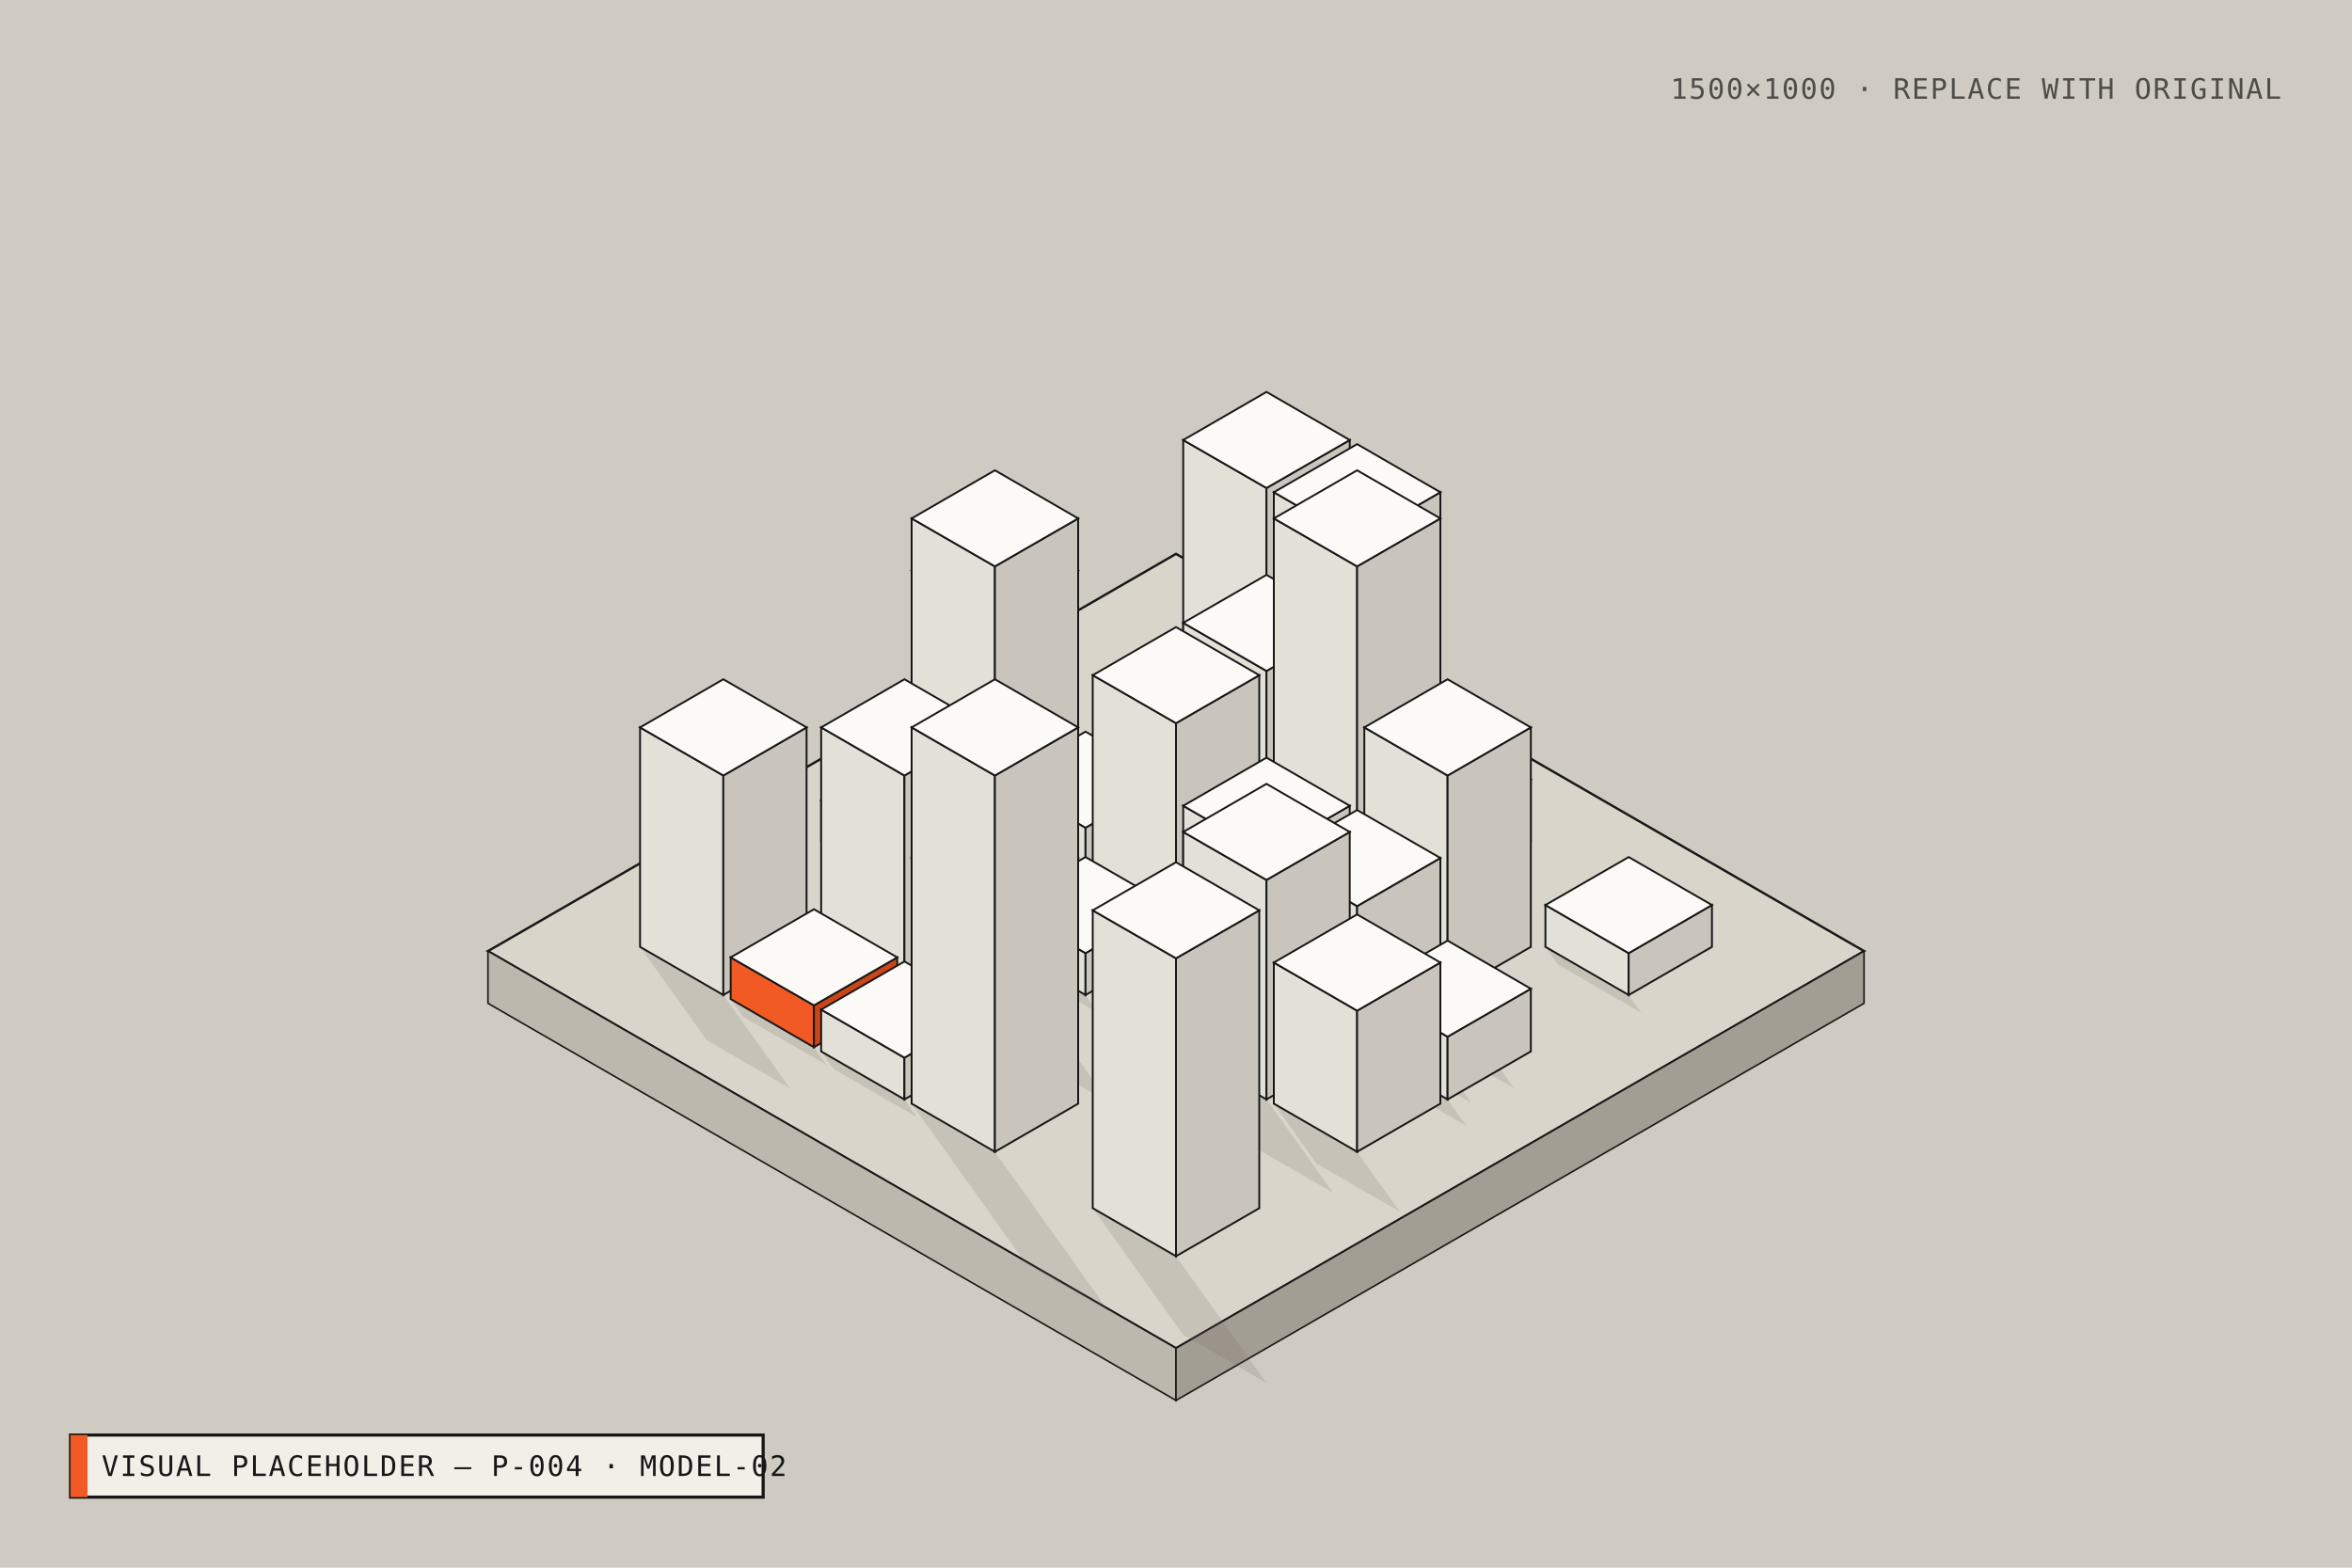
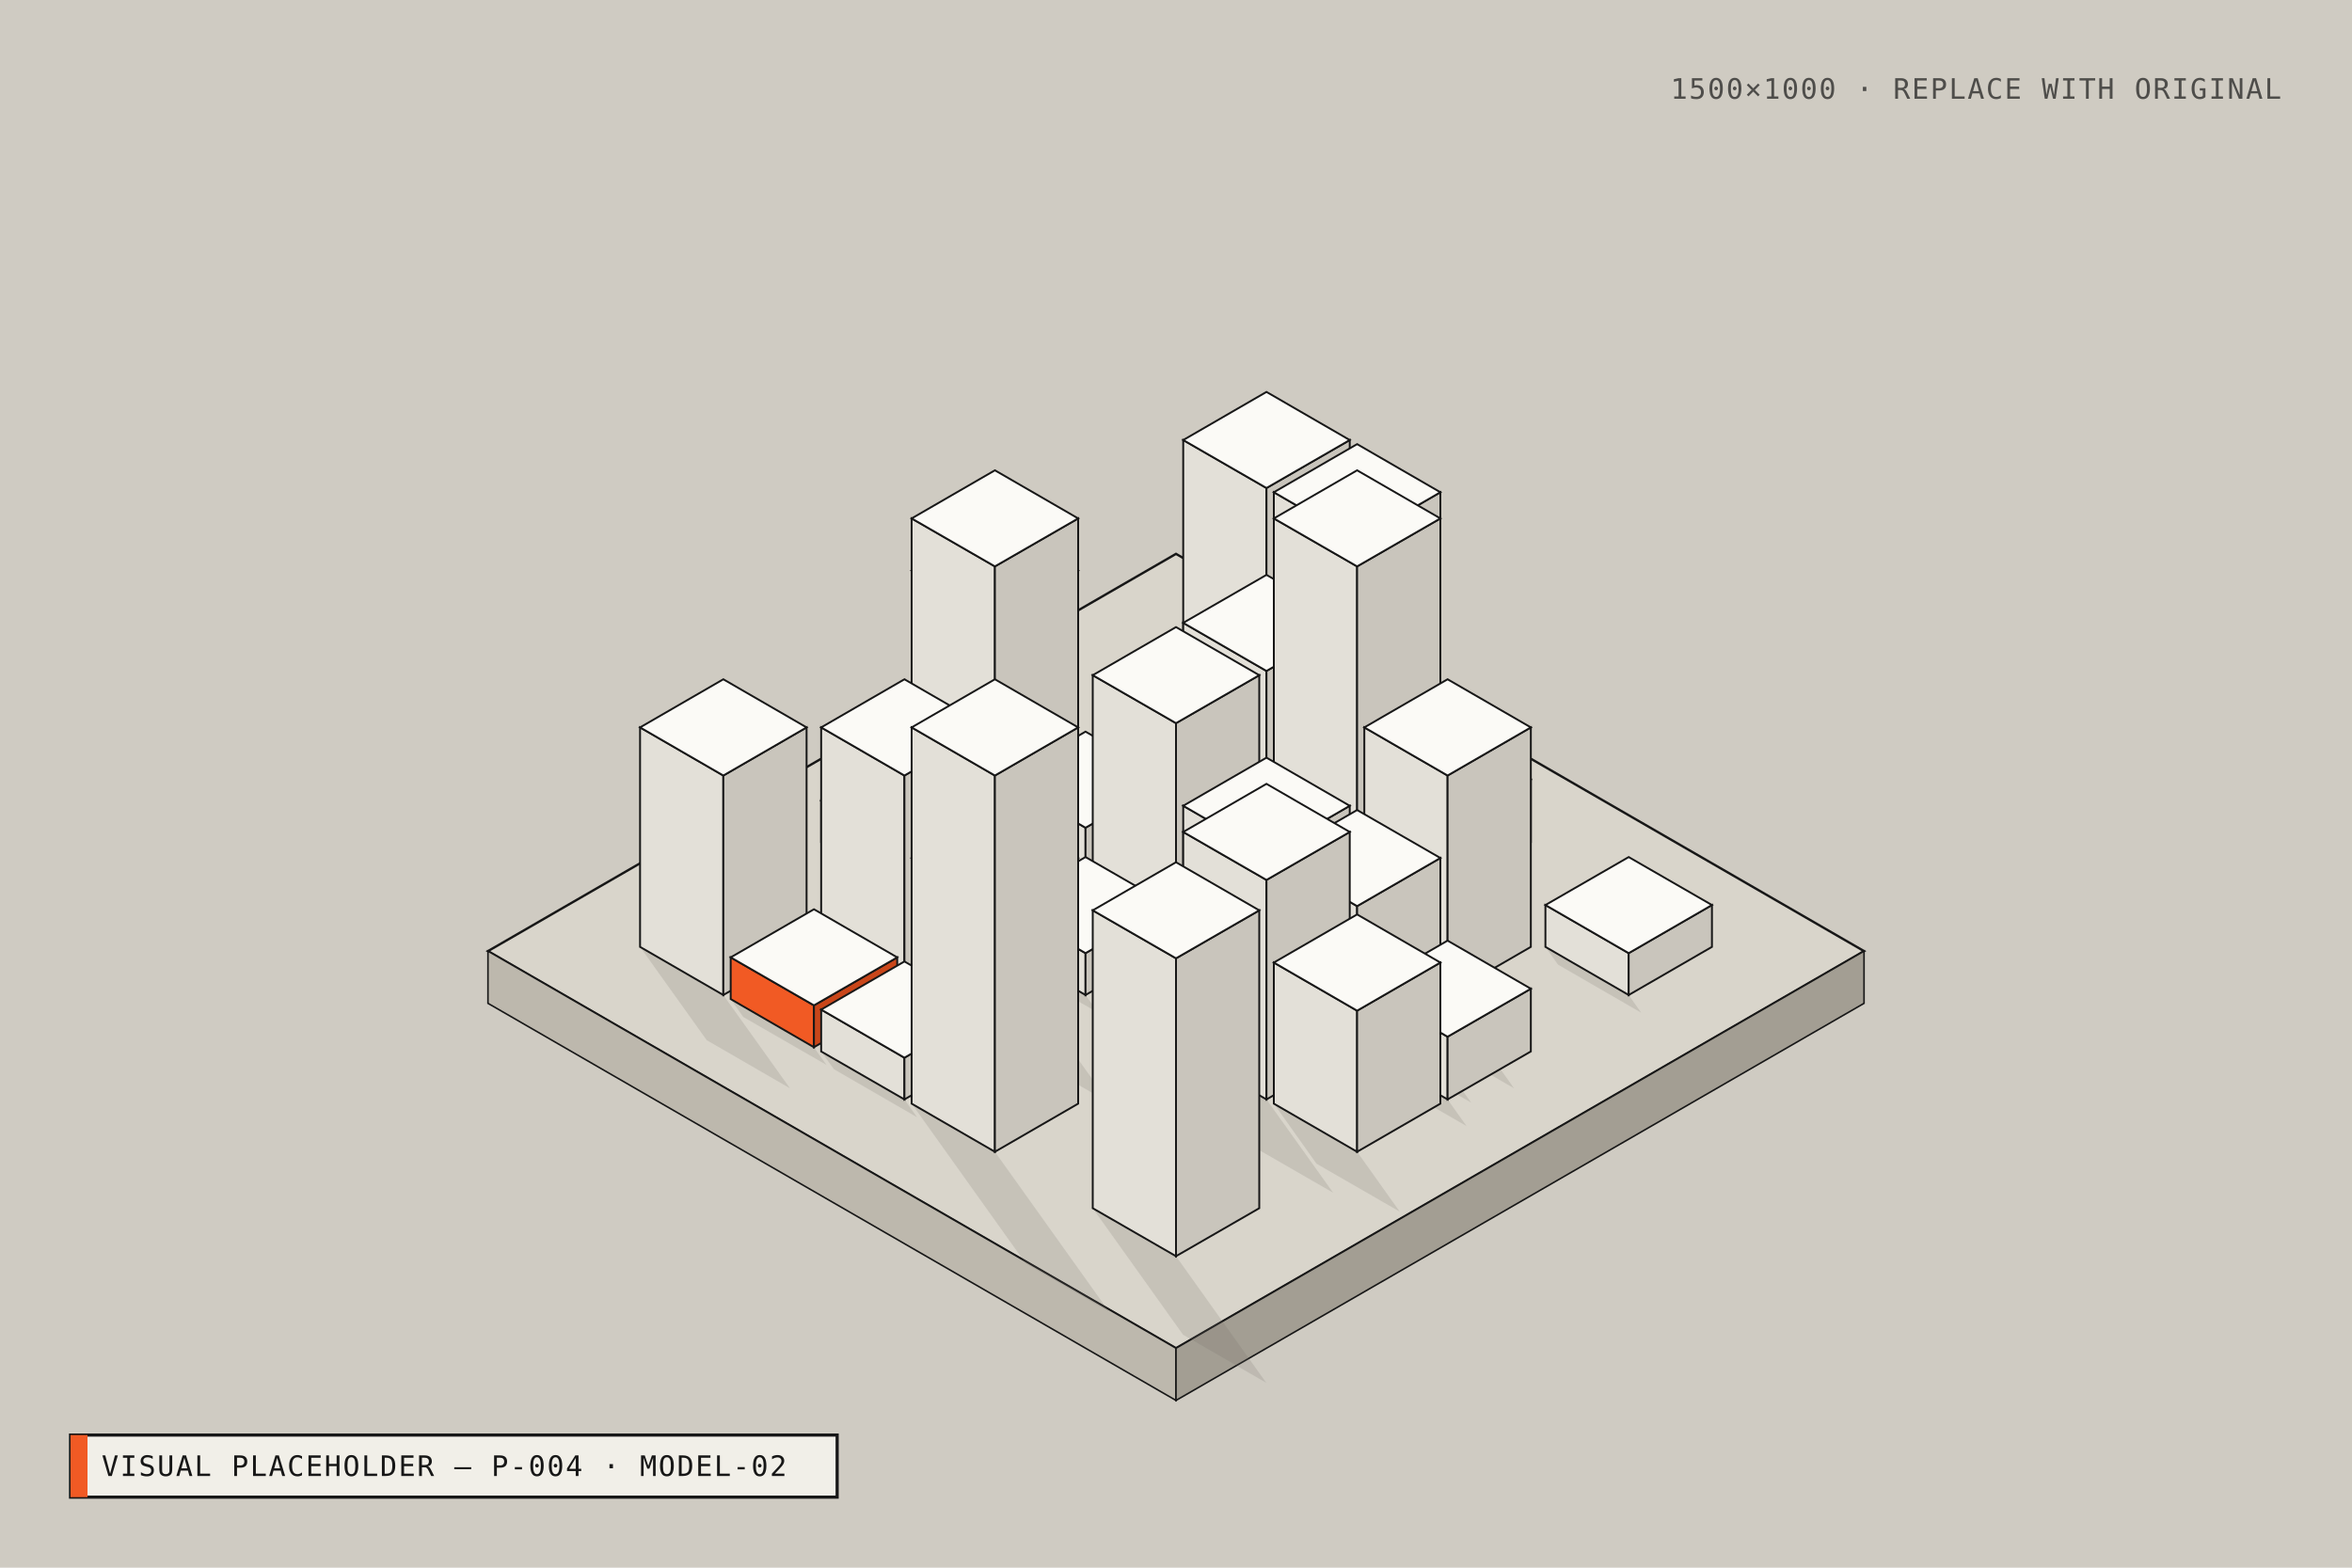
<svg xmlns="http://www.w3.org/2000/svg" viewBox="0 0 1500 1000" width="1500" height="1000">
  <rect width="1500" height="1000" fill="#CFCBC2" />
  <polygon points="750,353.3 1188.8,606.7 750,860 311.2,606.7" fill="#D9D5CB" stroke="#171717" stroke-width="1.5" />
  <polygon points="311.2,606.7 750,860 750,893.3 311.2,640" fill="#BDB8AD" stroke="#171717" stroke-width="1" />
  <polygon points="1188.8,606.7 750,860 750,893.3 1188.8,640" fill="#A39E93" stroke="#171717" stroke-width="1" />
  <polygon points="754.6,470.7 807.7,501.3 865.3,582.1 812.2,551.4" fill="#6F6C66" opacity=".18" />
  <polygon points="754.6,470.7 807.7,501.3 807.7,311.3 754.6,280.7" fill="#E3E0D8" stroke="#171717" stroke-width="1.2" />
  <polygon points="860.8,470.7 807.7,501.3 807.7,311.3 860.8,280.7" fill="#C9C5BC" stroke="#171717" stroke-width="1.2" />
  <polygon points="807.7,250 860.8,280.7 807.7,311.3 754.6,280.7" fill="#FBFAF6" stroke="#171717" stroke-width="1.2" />
  <polygon points="581.4,504 634.5,534.7 677,594.2 623.9,563.5" fill="#6F6C66" opacity=".18" />
  <polygon points="581.4,504 634.5,534.7 634.5,394.7 581.4,364" fill="#E3E0D8" stroke="#171717" stroke-width="1.2" />
  <polygon points="687.6,504 634.5,534.7 634.5,394.7 687.6,364" fill="#C9C5BC" stroke="#171717" stroke-width="1.2" />
  <polygon points="634.5,333.3 687.6,364 634.5,394.7 581.4,364" fill="#FBFAF6" stroke="#171717" stroke-width="1.2" />
  <polygon points="812.4,504 865.5,534.7 923.1,615.4 869.9,584.8" fill="#6F6C66" opacity=".18" />
  <polygon points="812.4,504 865.5,534.7 865.5,344.7 812.4,314" fill="#E3E0D8" stroke="#171717" stroke-width="1.2" />
  <polygon points="918.6,504 865.5,534.7 865.5,344.7 918.6,314" fill="#C9C5BC" stroke="#171717" stroke-width="1.2" />
  <polygon points="865.5,283.3 918.6,314 865.5,344.7 812.4,314" fill="#FBFAF6" stroke="#171717" stroke-width="1.2" />
  <polygon points="523.7,537.3 576.8,568 584.9,579.3 531.8,548.7" fill="#6F6C66" opacity=".18" />
  <polygon points="523.7,537.3 576.8,568 576.8,541.3 523.7,510.7" fill="#E3E0D8" stroke="#171717" stroke-width="1.2" />
  <polygon points="629.9,537.3 576.8,568 576.8,541.3 629.9,510.7" fill="#C9C5BC" stroke="#171717" stroke-width="1.2" />
  <polygon points="576.8,480 629.9,510.7 576.8,541.3 523.7,510.7" fill="#FBFAF6" stroke="#171717" stroke-width="1.2" />
  <polygon points="639.2,537.3 692.3,568 704.4,585 651.3,554.3" fill="#6F6C66" opacity=".18" />
  <polygon points="639.2,537.3 692.3,568 692.3,528 639.2,497.3" fill="#E3E0D8" stroke="#171717" stroke-width="1.2" />
  <polygon points="745.4,537.3 692.3,568 692.3,528 745.4,497.3" fill="#C9C5BC" stroke="#171717" stroke-width="1.2" />
  <polygon points="692.3,466.7 745.4,497.3 692.3,528 639.2,497.3" fill="#FBFAF6" stroke="#171717" stroke-width="1.2" />
  <polygon points="754.6,537.3 807.7,568 850.2,627.5 797.1,596.8" fill="#6F6C66" opacity=".18" />
  <polygon points="754.6,537.3 807.7,568 807.7,428 754.6,397.3" fill="#E3E0D8" stroke="#171717" stroke-width="1.2" />
  <polygon points="860.8,537.3 807.7,568 807.7,428 860.8,397.3" fill="#C9C5BC" stroke="#171717" stroke-width="1.2" />
  <polygon points="807.7,366.7 860.8,397.3 807.7,428 754.6,397.3" fill="#FBFAF6" stroke="#171717" stroke-width="1.2" />
  <polygon points="870.1,537.3 923.2,568 935.3,585 882.2,554.3" fill="#6F6C66" opacity=".18" />
  <polygon points="870.1,537.3 923.2,568 923.2,528 870.1,497.3" fill="#E3E0D8" stroke="#171717" stroke-width="1.2" />
  <polygon points="976.3,537.3 923.2,568 923.2,528 976.3,497.3" fill="#C9C5BC" stroke="#171717" stroke-width="1.2" />
  <polygon points="923.2,466.7 976.3,497.3 923.2,528 870.1,497.3" fill="#FBFAF6" stroke="#171717" stroke-width="1.2" />
  <polygon points="581.4,570.7 634.5,601.3 707.3,703.3 654.2,672.7" fill="#6F6C66" opacity=".18" />
  <polygon points="581.4,570.7 634.5,601.3 634.5,361.3 581.4,330.7" fill="#E3E0D8" stroke="#171717" stroke-width="1.2" />
  <polygon points="687.6,570.7 634.5,601.3 634.5,361.3 687.6,330.7" fill="#C9C5BC" stroke="#171717" stroke-width="1.2" />
  <polygon points="634.5,300 687.6,330.7 634.5,361.3 581.4,330.7" fill="#FBFAF6" stroke="#171717" stroke-width="1.2" />
  <polygon points="696.9,570.7 750,601.3 792.4,660.8 739.3,630.2" fill="#6F6C66" opacity=".18" />
  <polygon points="696.9,570.7 750,601.3 750,461.3 696.9,430.7" fill="#E3E0D8" stroke="#171717" stroke-width="1.2" />
  <polygon points="803.1,570.7 750,601.3 750,461.3 803.1,430.7" fill="#C9C5BC" stroke="#171717" stroke-width="1.2" />
  <polygon points="750,400 803.1,430.7 750,461.3 696.9,430.7" fill="#FBFAF6" stroke="#171717" stroke-width="1.2" />
  <polygon points="812.4,570.7 865.5,601.3 938.2,703.3 885.1,672.7" fill="#6F6C66" opacity=".18" />
  <polygon points="812.4,570.7 865.5,601.3 865.5,361.3 812.4,330.7" fill="#E3E0D8" stroke="#171717" stroke-width="1.2" />
  <polygon points="918.6,570.7 865.5,601.3 865.5,361.3 918.6,330.7" fill="#C9C5BC" stroke="#171717" stroke-width="1.2" />
  <polygon points="865.5,300 918.6,330.7 865.5,361.3 812.4,330.7" fill="#FBFAF6" stroke="#171717" stroke-width="1.2" />
  <polygon points="408.2,604 461.3,634.7 503.8,694.2 450.7,663.5" fill="#6F6C66" opacity=".18" />
  <polygon points="408.2,604 461.3,634.7 461.3,494.7 408.2,464" fill="#E3E0D8" stroke="#171717" stroke-width="1.2" />
  <polygon points="514.4,604 461.3,634.7 461.3,494.7 514.4,464" fill="#C9C5BC" stroke="#171717" stroke-width="1.2" />
  <polygon points="461.3,433.3 514.4,464 461.3,494.7 408.2,464" fill="#FBFAF6" stroke="#171717" stroke-width="1.2" />
  <polygon points="523.7,604 576.8,634.7 619.2,694.2 566.1,663.5" fill="#6F6C66" opacity=".18" />
  <polygon points="523.7,604 576.8,634.7 576.8,494.7 523.7,464" fill="#E3E0D8" stroke="#171717" stroke-width="1.2" />
  <polygon points="629.9,604 576.8,634.7 576.8,494.7 629.9,464" fill="#C9C5BC" stroke="#171717" stroke-width="1.2" />
  <polygon points="576.8,433.3 629.9,464 576.8,494.7 523.7,464" fill="#FBFAF6" stroke="#171717" stroke-width="1.2" />
  <polygon points="639.2,604 692.3,634.7 700.3,646 647.2,615.3" fill="#6F6C66" opacity=".18" />
  <polygon points="639.2,604 692.3,634.7 692.3,608 639.2,577.3" fill="#E3E0D8" stroke="#171717" stroke-width="1.2" />
  <polygon points="745.4,604 692.3,634.7 692.3,608 745.4,577.3" fill="#C9C5BC" stroke="#171717" stroke-width="1.2" />
  <polygon points="692.3,546.7 745.4,577.3 692.3,608 639.2,577.3" fill="#FBFAF6" stroke="#171717" stroke-width="1.2" />
  <polygon points="754.6,604 807.7,634.7 835,672.9 781.9,642.3" fill="#6F6C66" opacity=".18" />
  <polygon points="754.6,604 807.7,634.7 807.7,544.7 754.6,514" fill="#E3E0D8" stroke="#171717" stroke-width="1.2" />
  <polygon points="860.8,604 807.7,634.7 807.7,544.7 860.8,514" fill="#C9C5BC" stroke="#171717" stroke-width="1.2" />
  <polygon points="807.7,483.3 860.8,514 807.7,544.7 754.6,514" fill="#FBFAF6" stroke="#171717" stroke-width="1.2" />
  <polygon points="870.1,604 923.2,634.7 965.6,694.2 912.5,663.5" fill="#6F6C66" opacity=".18" />
  <polygon points="870.1,604 923.2,634.7 923.2,494.7 870.1,464" fill="#E3E0D8" stroke="#171717" stroke-width="1.2" />
  <polygon points="976.3,604 923.2,634.7 923.2,494.7 976.3,464" fill="#C9C5BC" stroke="#171717" stroke-width="1.2" />
  <polygon points="923.2,433.3 976.3,464 923.2,494.7 870.1,464" fill="#FBFAF6" stroke="#171717" stroke-width="1.2" />
  <polygon points="985.6,604 1038.7,634.7 1046.7,646 993.6,615.3" fill="#6F6C66" opacity=".18" />
  <polygon points="985.6,604 1038.7,634.7 1038.7,608 985.6,577.3" fill="#E3E0D8" stroke="#171717" stroke-width="1.2" />
  <polygon points="1091.8,604 1038.7,634.7 1038.7,608 1091.8,577.3" fill="#C9C5BC" stroke="#171717" stroke-width="1.2" />
  <polygon points="1038.7,546.7 1091.8,577.3 1038.7,608 985.6,577.3" fill="#FBFAF6" stroke="#171717" stroke-width="1.2" />
  <polygon points="466,637.3 519.1,668 527.1,679.3 474,648.7" fill="#6F6C66" opacity=".18" />
  <polygon points="466,637.3 519.1,668 519.1,641.3 466,610.7" fill="#F15A24" stroke="#171717" stroke-width="1.2" />
  <polygon points="572.2,637.3 519.1,668 519.1,641.3 572.2,610.7" fill="#C9461A" stroke="#171717" stroke-width="1.2" />
  <polygon points="519.1,580 572.2,610.7 519.1,641.3 466,610.7" fill="#FBFAF6" stroke="#171717" stroke-width="1.2" />
  <polygon points="581.4,637.3 634.5,668 661.8,706.3 608.7,675.6" fill="#6F6C66" opacity=".18" />
  <polygon points="581.4,637.3 634.5,668 634.5,578 581.4,547.3" fill="#E3E0D8" stroke="#171717" stroke-width="1.2" />
  <polygon points="687.6,637.3 634.5,668 634.5,578 687.6,547.3" fill="#C9C5BC" stroke="#171717" stroke-width="1.2" />
  <polygon points="634.5,516.7 687.6,547.3 634.5,578 581.4,547.3" fill="#FBFAF6" stroke="#171717" stroke-width="1.2" />
  <polygon points="812.4,637.3 865.5,668 892.7,706.3 839.6,675.6" fill="#6F6C66" opacity=".18" />
  <polygon points="812.4,637.3 865.5,668 865.5,578 812.4,547.3" fill="#E3E0D8" stroke="#171717" stroke-width="1.2" />
  <polygon points="918.6,637.3 865.5,668 865.5,578 918.6,547.3" fill="#C9C5BC" stroke="#171717" stroke-width="1.2" />
  <polygon points="865.5,516.7 918.6,547.3 865.5,578 812.4,547.3" fill="#FBFAF6" stroke="#171717" stroke-width="1.2" />
  <polygon points="523.7,670.7 576.8,701.3 584.9,712.7 531.8,682" fill="#6F6C66" opacity=".18" />
  <polygon points="523.7,670.7 576.8,701.3 576.8,674.7 523.7,644" fill="#E3E0D8" stroke="#171717" stroke-width="1.2" />
  <polygon points="629.9,670.7 576.8,701.3 576.8,674.7 629.9,644" fill="#C9C5BC" stroke="#171717" stroke-width="1.2" />
  <polygon points="576.8,613.3 629.9,644 576.8,674.7 523.7,644" fill="#FBFAF6" stroke="#171717" stroke-width="1.2" />
  <polygon points="754.6,670.7 807.7,701.3 850.2,760.8 797.1,730.2" fill="#6F6C66" opacity=".18" />
  <polygon points="754.6,670.7 807.7,701.3 807.7,561.3 754.6,530.7" fill="#E3E0D8" stroke="#171717" stroke-width="1.2" />
  <polygon points="860.8,670.7 807.7,701.3 807.7,561.3 860.8,530.7" fill="#C9C5BC" stroke="#171717" stroke-width="1.2" />
  <polygon points="807.7,500 860.8,530.7 807.7,561.3 754.6,530.7" fill="#FBFAF6" stroke="#171717" stroke-width="1.2" />
  <polygon points="870.1,670.7 923.2,701.3 935.3,718.3 882.2,687.7" fill="#6F6C66" opacity=".18" />
  <polygon points="870.1,670.7 923.2,701.3 923.2,661.3 870.1,630.7" fill="#E3E0D8" stroke="#171717" stroke-width="1.2" />
  <polygon points="976.3,670.7 923.2,701.3 923.2,661.3 976.3,630.7" fill="#C9C5BC" stroke="#171717" stroke-width="1.2" />
  <polygon points="923.2,600 976.3,630.7 923.2,661.3 870.1,630.7" fill="#FBFAF6" stroke="#171717" stroke-width="1.2" />
  <polygon points="581.4,704 634.5,734.7 707.3,836.7 654.2,806" fill="#6F6C66" opacity=".18" />
  <polygon points="581.4,704 634.5,734.7 634.5,494.7 581.4,464" fill="#E3E0D8" stroke="#171717" stroke-width="1.2" />
  <polygon points="687.6,704 634.5,734.7 634.5,494.7 687.6,464" fill="#C9C5BC" stroke="#171717" stroke-width="1.2" />
  <polygon points="634.5,433.3 687.6,464 634.5,494.7 581.4,464" fill="#FBFAF6" stroke="#171717" stroke-width="1.2" />
  <polygon points="812.4,704 865.5,734.7 892.7,772.9 839.6,742.3" fill="#6F6C66" opacity=".18" />
  <polygon points="812.4,704 865.5,734.7 865.5,644.7 812.4,614" fill="#E3E0D8" stroke="#171717" stroke-width="1.2" />
  <polygon points="918.6,704 865.5,734.7 865.5,644.7 918.6,614" fill="#C9C5BC" stroke="#171717" stroke-width="1.2" />
  <polygon points="865.5,583.3 918.6,614 865.5,644.7 812.4,614" fill="#FBFAF6" stroke="#171717" stroke-width="1.2" />
  <polygon points="696.9,770.7 750,801.3 807.6,882.1 754.5,851.4" fill="#6F6C66" opacity=".18" />
  <polygon points="696.9,770.7 750,801.3 750,611.3 696.9,580.7" fill="#E3E0D8" stroke="#171717" stroke-width="1.2" />
  <polygon points="803.1,770.7 750,801.3 750,611.3 803.1,580.7" fill="#C9C5BC" stroke="#171717" stroke-width="1.2" />
  <polygon points="750,550 803.1,580.7 750,611.3 696.9,580.7" fill="#FBFAF6" stroke="#171717" stroke-width="1.2" />
  <g font-family="'IBM Plex Mono', ui-monospace, monospace" font-size="18" letter-spacing="1">
-     <rect x="45" y="915.4" width="441.7" height="39.6" fill="#F1EFE8" stroke="#171717" stroke-width="2" />
+     <rect x="45" y="915.4" width="488.9" height="39.6" fill="#F1EFE8" stroke="#171717" stroke-width="2" />
    <rect x="45" y="915.4" width="10.8" height="39.6" fill="#F15A24" />
    <text x="64.8" y="941.5" fill="#171717">VISUAL PLACEHOLDER — P-004 · MODEL-02</text>
    <text x="1455" y="63" fill="#171717" text-anchor="end" opacity=".7">1500×1000 · REPLACE WITH ORIGINAL</text>
  </g>
</svg>
